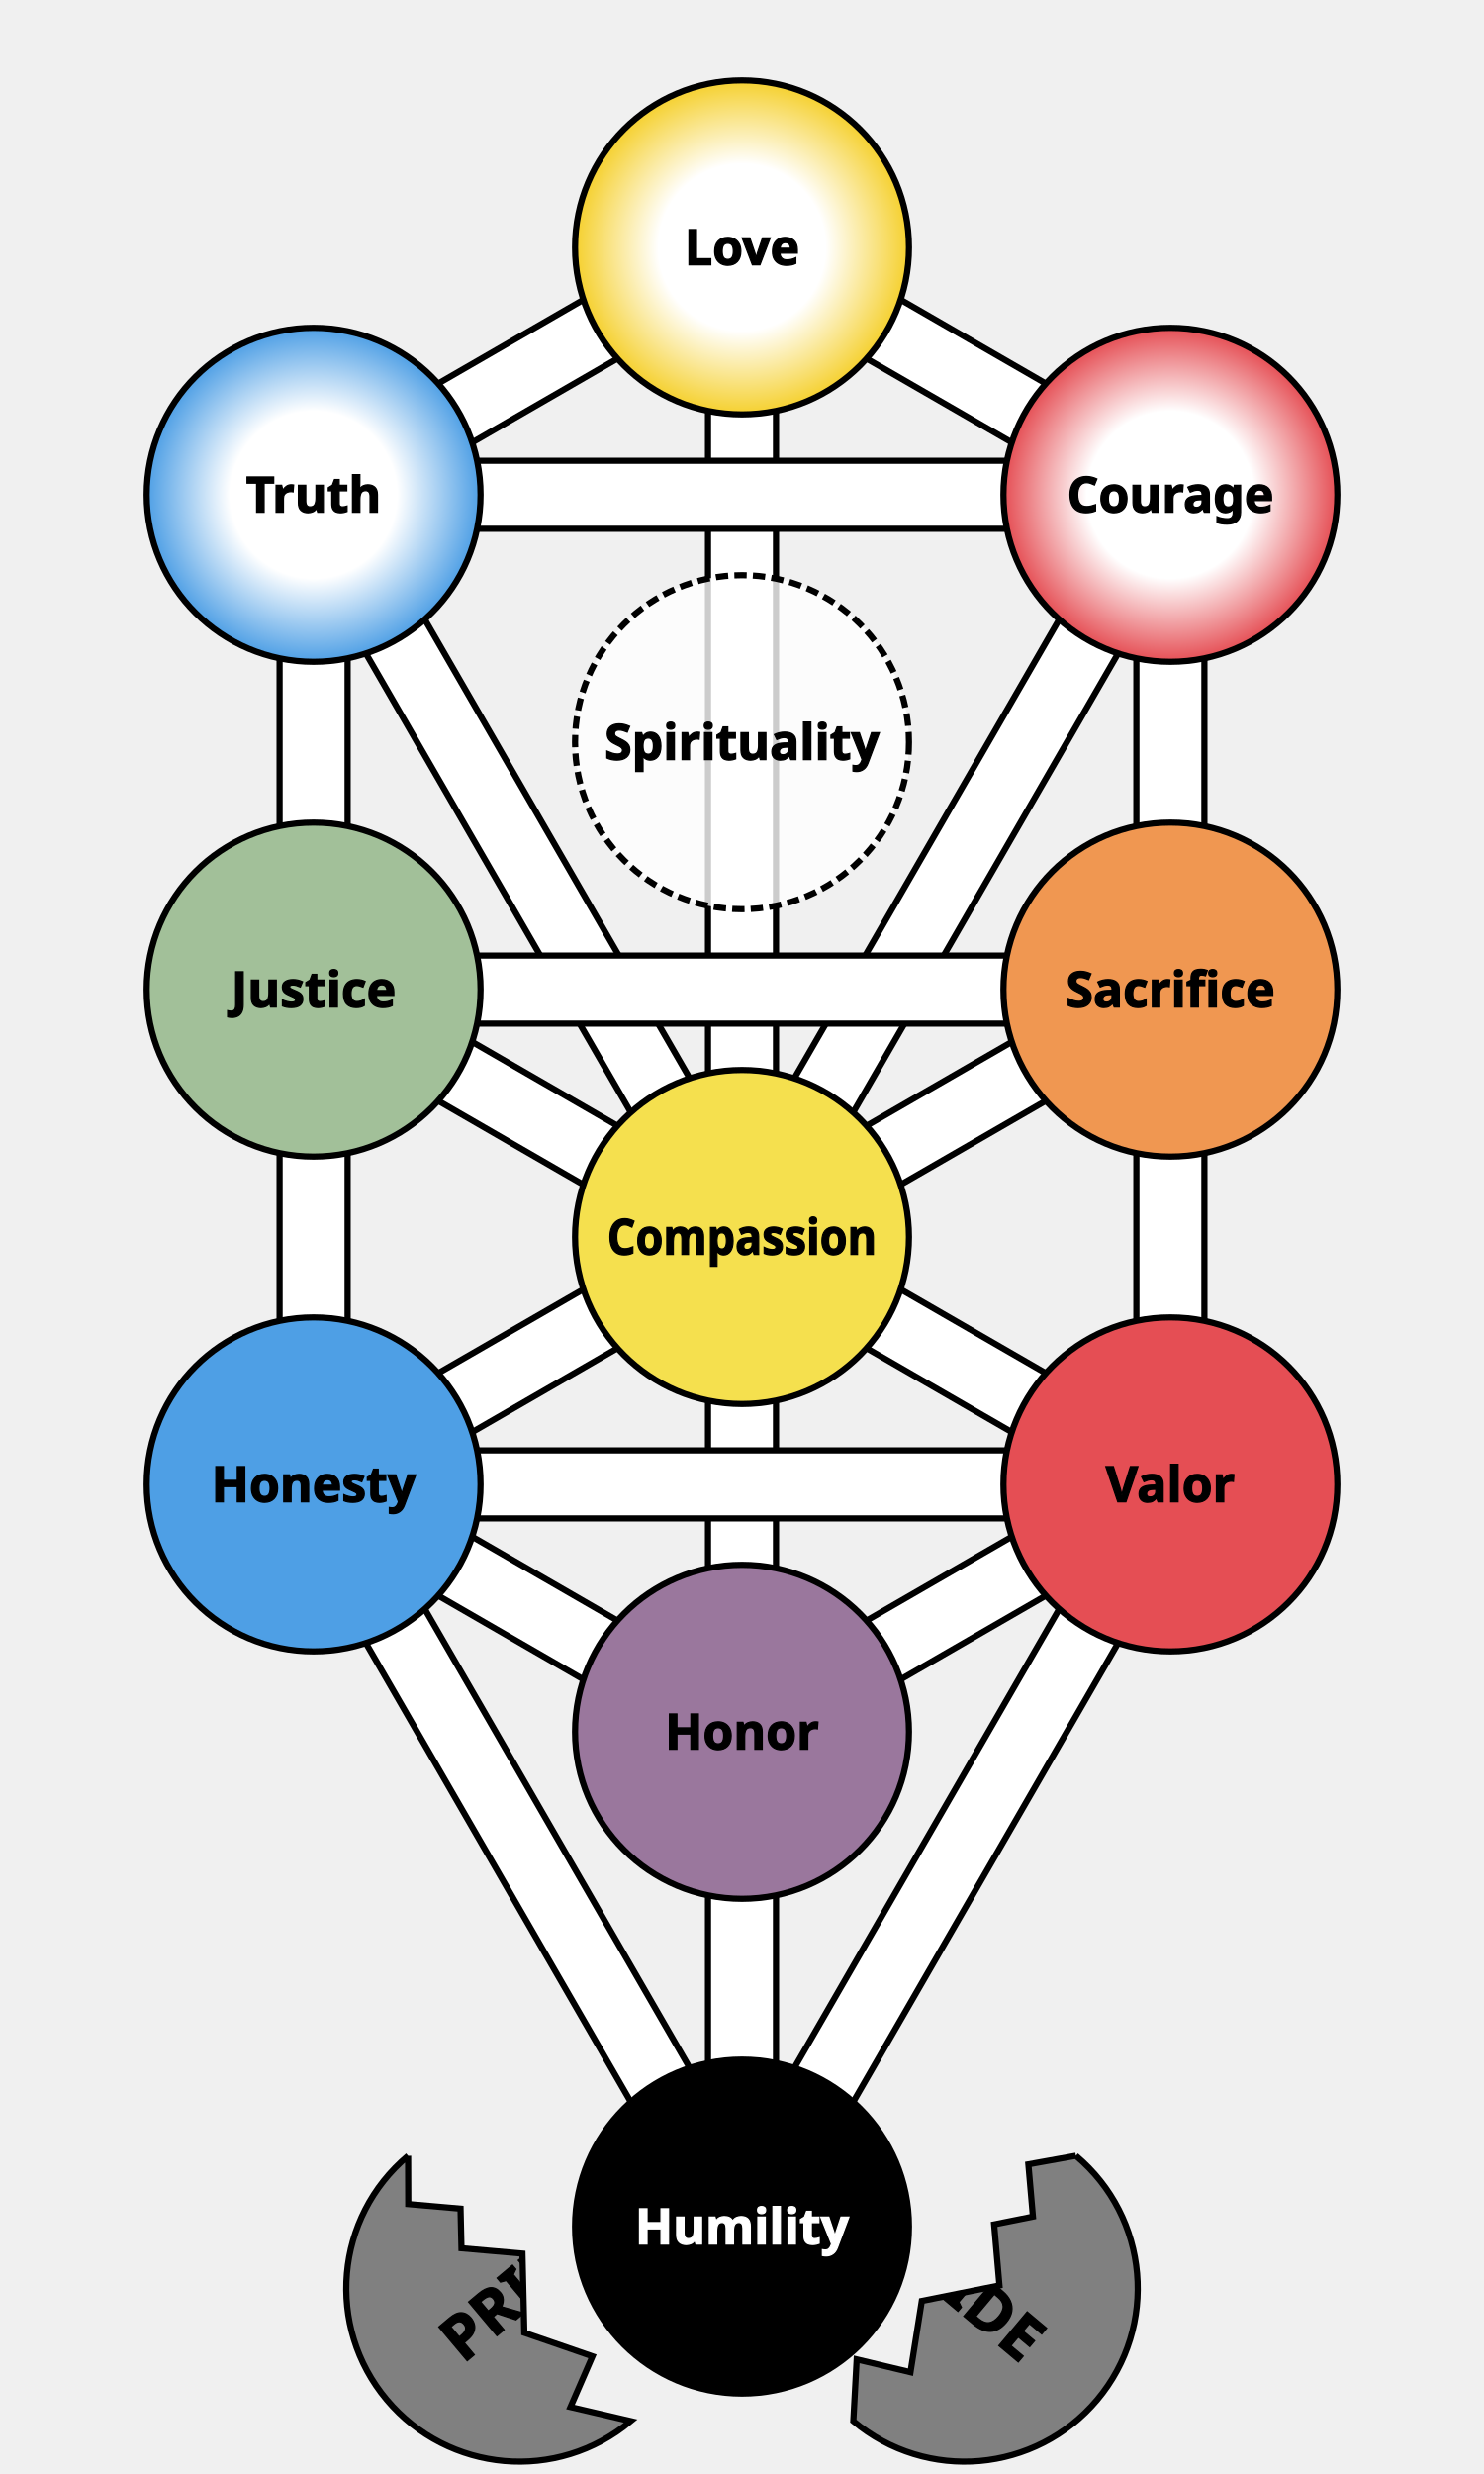
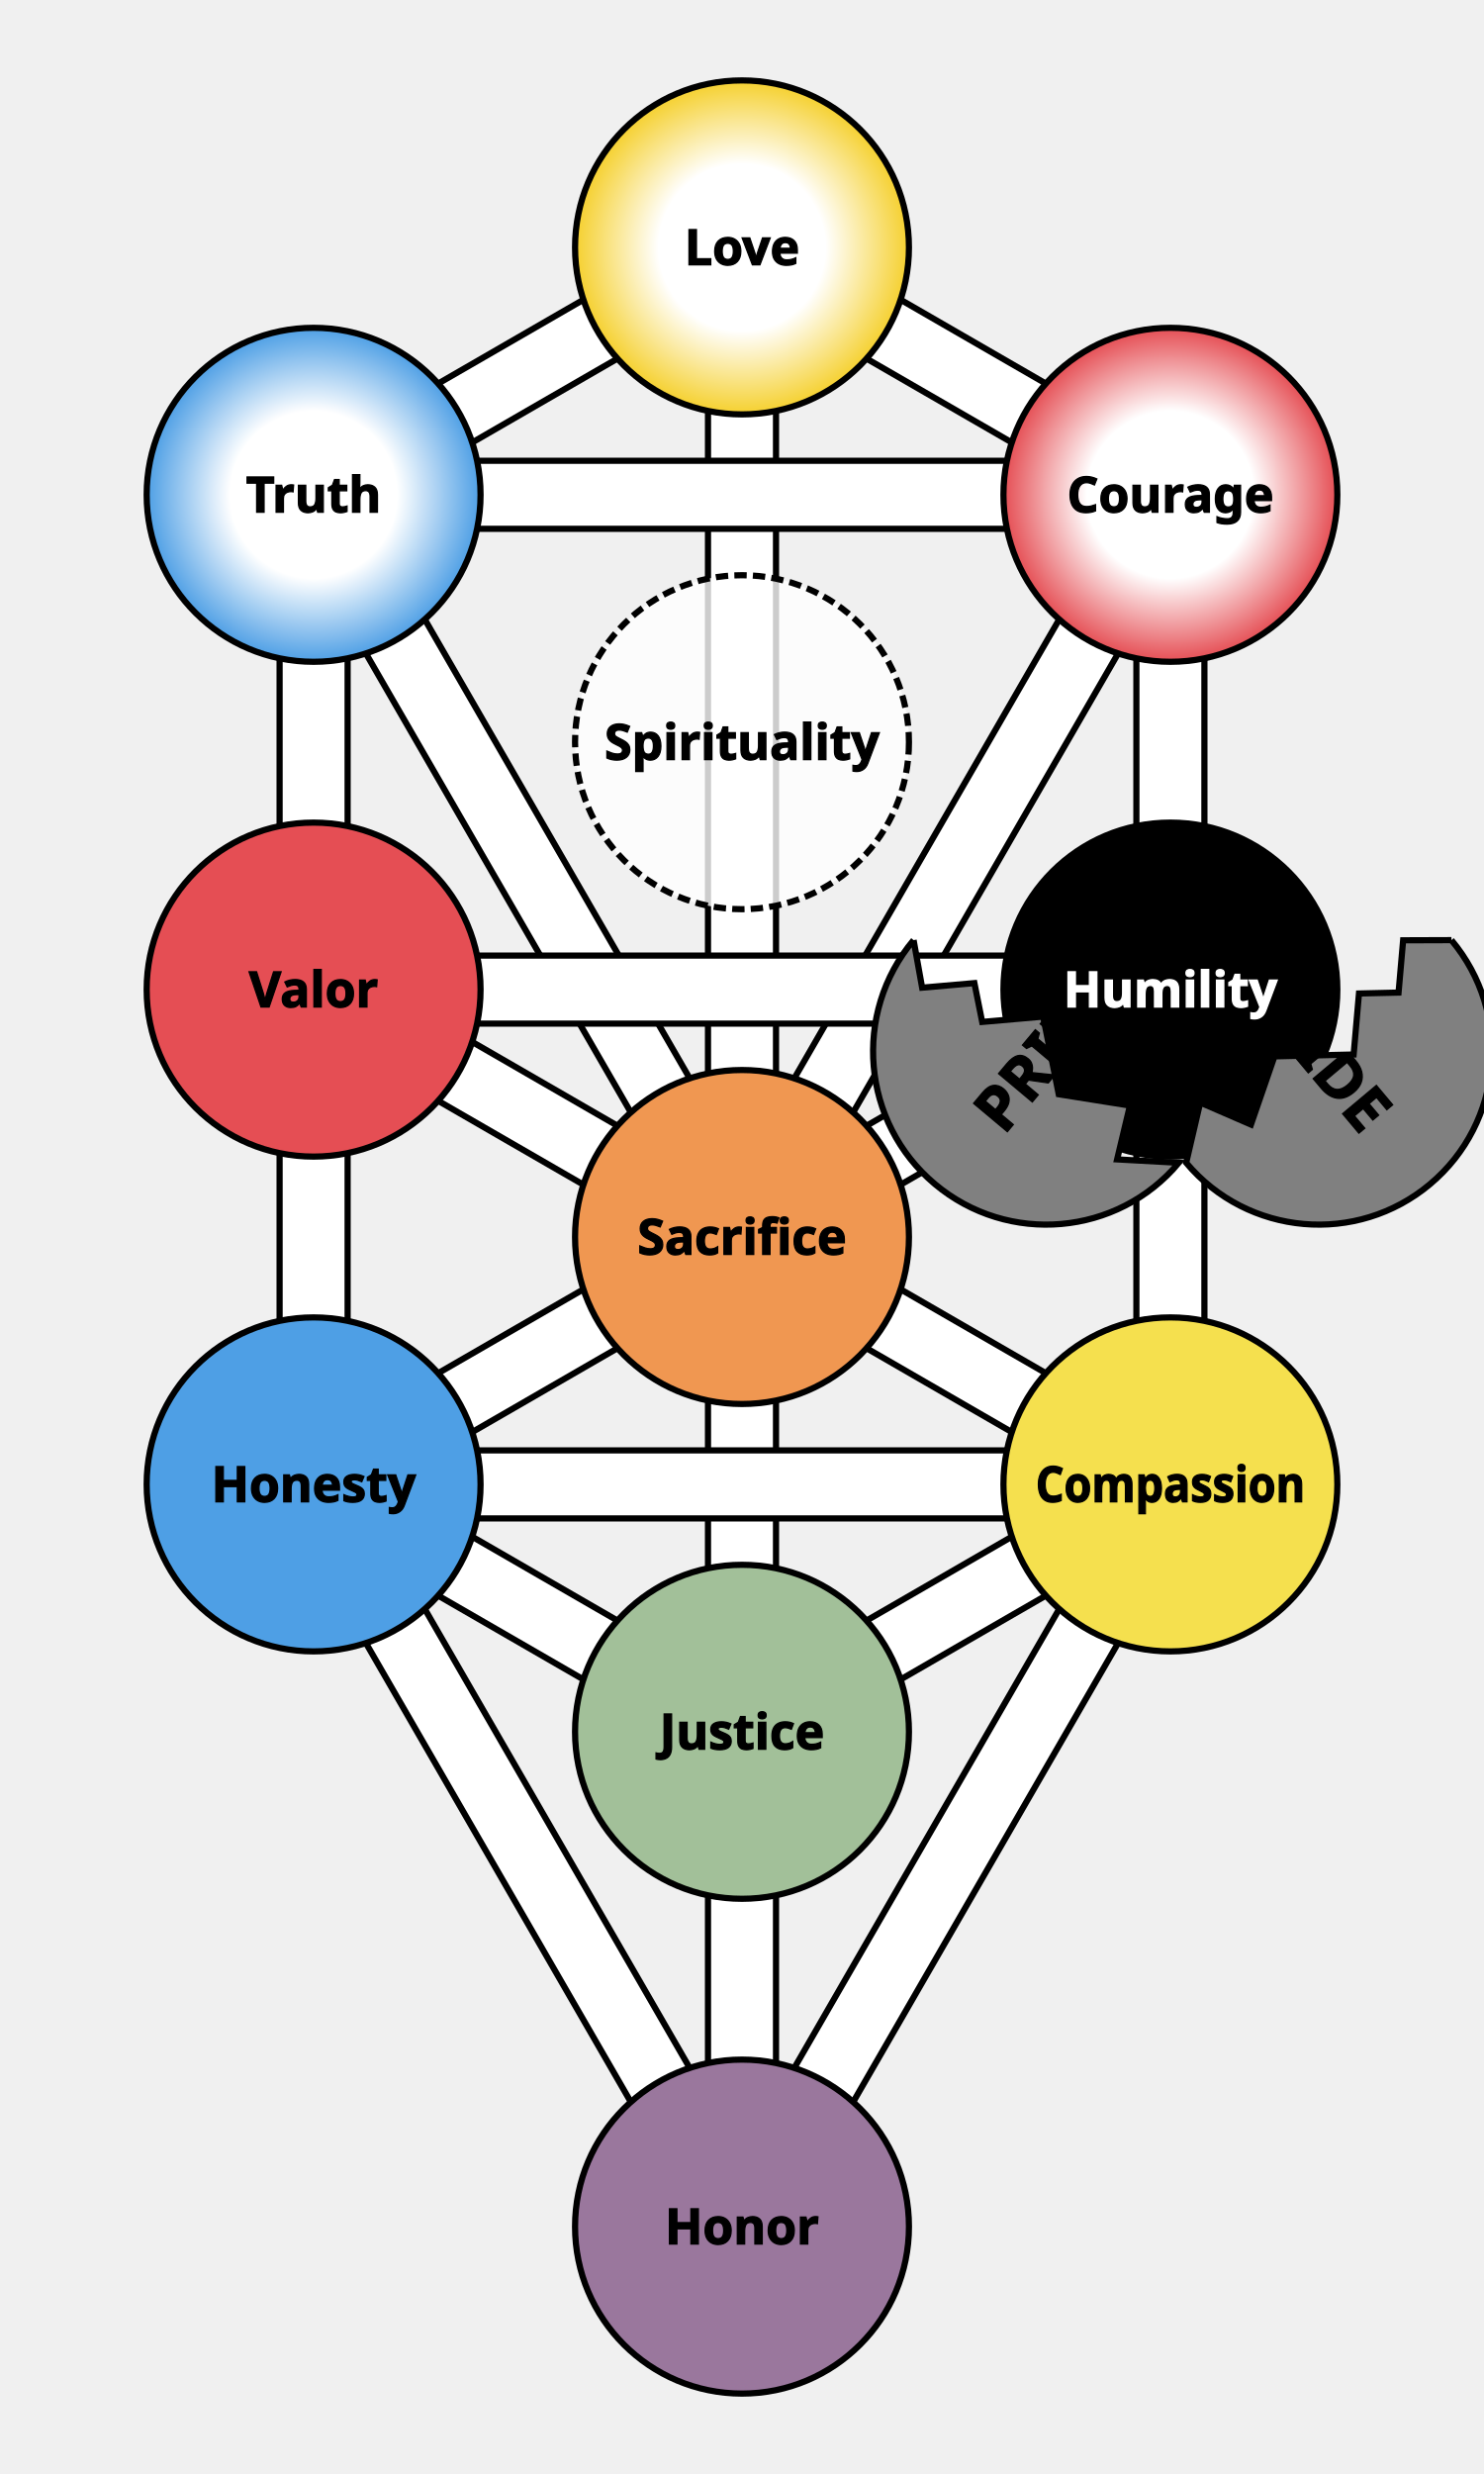
- <svg xmlns="http://www.w3.org/2000/svg" xmlns:xlink="http://www.w3.org/1999/xlink" version="1.2" width="360" height="600" viewBox="-600 -1000 1200 2000" preserveAspectRatio="xMinYMin meet">
+ <svg xmlns="http://www.w3.org/2000/svg" xmlns:xlink="http://www.w3.org/1999/xlink" version="1.2" width="600" height="1000" viewBox="-600 -1000 1200 2000" preserveAspectRatio="xMinYMin meet">
  <style type="text/css">

   g.midtext text {
      text-anchor: middle; 
      dominant-baseline: middle; 
   } 

</style>
  <defs>
    <circle id="sephira" r="135">
      </circle>
+     <radialGradient id="loveGrad">
+       <stop offset="0%" stop-color="white" />
+       <stop offset="50%" stop-color="white" />
+       <stop offset="100%" stop-color="#f5d02e" />
+     </radialGradient>
+     <radialGradient id="courageGrad">
+       <stop offset="0%" stop-color="white" />
+       <stop offset="50%" stop-color="white" />
+       <stop offset="100%" stop-color="#e54e54" />
+     </radialGradient>
+     <radialGradient id="truthGrad">
+       <stop offset="0%" stop-color="white" />
+       <stop offset="50%" stop-color="white" />
+       <stop offset="100%" stop-color="#4e9fe5" />
+     </radialGradient>
    <path id="path-11" fill="none" d="M0,-800 L 346.41,-600" />
    <path id="path-12" fill="none" d="M-346.41,-600 L0,-800" />
    <path id="path-13" fill="none" d="M0,-800 L 0,0" />
    <path id="path-14" fill="none" d="M-346.41,-600 L346.41,-600" />
    <path id="path-15" fill="none" d="M0,0 L346.41,-600" />
    <path id="path-16" fill="none" d="M346.41,-600 L346.41,-200" />
    <path id="path-17" fill="none" d="M-346.41,-600 L0,0" />
    <path id="path-18" fill="none" d="M-346.41,-600 L-346.41,-200" />
    <path id="path-19" fill="none" d="M-346.41,-200 L346.41,-200" />
    <path id="path-20" fill="none" d="M0,0 L346.41,-200" />
    <path id="path-21" fill="none" d="M346.41,-200 L346.41,200" />
    <path id="path-22" fill="none" d="M-346.41,-200 L0,0" />
    <path id="path-23" fill="none" d="M-346.41,-200 L-346.41,200" />
    <path id="path-24" fill="none" d="M0,0 L346.41,200" />
    <path id="path-25" fill="none" d="M0,0 L0,400" />
    <path id="path-26" fill="none" d="M-346.41,200 L0,0" />
    <path id="path-27" fill="none" d="M-346.41,200 L346.41,200" />
    <path id="path-28" fill="none" d="M0,400 L346.41,200" />
    <path id="path-29" fill="none" d="M0,800 L346.41,200" />
    <path id="path-30" fill="none" d="M-346.41,200 L0,400" />
    <path id="path-31" fill="none" d="M-346.41,200 L0,800" />
    <path id="path-32" fill="none" d="M0,400 L0,800" />
  </defs>
  <g>
    <use xlink:href="#path-11" stroke="black" stroke-width="60" />
    <use xlink:href="#path-11" stroke="white" stroke-width="50" />
    <use xlink:href="#path-12" stroke="black" stroke-width="60" />
    <use xlink:href="#path-12" stroke="white" stroke-width="50" />
    <use xlink:href="#path-13" stroke="black" stroke-width="60" />
    <use xlink:href="#path-13" stroke="white" stroke-width="50" />
    <use xlink:href="#path-14" stroke="black" stroke-width="60" />
    <use xlink:href="#path-14" stroke="white" stroke-width="50" />
    <use xlink:href="#path-15" stroke="black" stroke-width="60" />
    <use xlink:href="#path-15" stroke="white" stroke-width="50" />
    <use xlink:href="#path-16" stroke="black" stroke-width="60" />
    <use xlink:href="#path-16" stroke="white" stroke-width="50" />
    <use xlink:href="#path-17" stroke="black" stroke-width="60" />
    <use xlink:href="#path-17" stroke="white" stroke-width="50" />
    <use xlink:href="#path-18" stroke="black" stroke-width="60" />
    <use xlink:href="#path-18" stroke="white" stroke-width="50" />
    <use xlink:href="#path-19" stroke="black" stroke-width="60" />
    <use xlink:href="#path-19" stroke="white" stroke-width="50" />
    <use xlink:href="#path-20" stroke="black" stroke-width="60" />
    <use xlink:href="#path-20" stroke="white" stroke-width="50" />
    <use xlink:href="#path-21" stroke="black" stroke-width="60" />
    <use xlink:href="#path-21" stroke="white" stroke-width="50" />
    <use xlink:href="#path-22" stroke="black" stroke-width="60" />
    <use xlink:href="#path-22" stroke="white" stroke-width="50" />
    <use xlink:href="#path-23" stroke="black" stroke-width="60" />
    <use xlink:href="#path-23" stroke="white" stroke-width="50" />
    <use xlink:href="#path-24" stroke="black" stroke-width="60" />
    <use xlink:href="#path-24" stroke="white" stroke-width="50" />
    <use xlink:href="#path-25" stroke="black" stroke-width="60" />
    <use xlink:href="#path-25" stroke="white" stroke-width="50" />
    <use xlink:href="#path-26" stroke="black" stroke-width="60" />
    <use xlink:href="#path-26" stroke="white" stroke-width="50" />
    <use xlink:href="#path-27" stroke="black" stroke-width="60" />
    <use xlink:href="#path-27" stroke="white" stroke-width="50" />
    <use xlink:href="#path-28" stroke="black" stroke-width="60" />
    <use xlink:href="#path-28" stroke="white" stroke-width="50" />
    <use xlink:href="#path-29" stroke="black" stroke-width="60" />
    <use xlink:href="#path-29" stroke="white" stroke-width="50" />
    <use xlink:href="#path-30" stroke="black" stroke-width="60" />
    <use xlink:href="#path-30" stroke="white" stroke-width="50" />
    <use xlink:href="#path-31" stroke="black" stroke-width="60" />
    <use xlink:href="#path-31" stroke="white" stroke-width="50" />
    <use xlink:href="#path-32" stroke="black" stroke-width="60" />
    <use xlink:href="#path-32" stroke="white" stroke-width="50" />
  </g>
  <g stroke="black" stroke-width="5">
-     <radialGradient id="loveGrad">
-       <stop offset="0%" stop-color="white" />
-       <stop offset="50%" stop-color="white" />
-       <stop offset="100%" stop-color="#f5d02e" />
-     </radialGradient>
-     <radialGradient id="courageGrad">
-       <stop offset="0%" stop-color="white" />
-       <stop offset="50%" stop-color="white" />
-       <stop offset="100%" stop-color="#e54e54" />
-     </radialGradient>
-     <radialGradient id="truthGrad">
-       <stop offset="0%" stop-color="white" />
-       <stop offset="50%" stop-color="white" />
-       <stop offset="100%" stop-color="#4e9fe5" />
-     </radialGradient>
    <use xlink:href="#sephira" fill="url(#loveGrad)" x="0" y="-800" />
    <use xlink:href="#sephira" fill="url(#courageGrad)" x="346.41" y="-600" />
    <use xlink:href="#sephira" fill="url(#truthGrad)" x="-346.41" y="-600" />
    <use xlink:href="#sephira" x="0" y="-400" fill="white" fill-opacity="0.8" stroke-dasharray="10 5" />
-     <use xlink:href="#sephira" fill="#f09751" x="346.41" y="-200" />
-     <use xlink:href="#sephira" fill="#a2c099" x="-346.41" y="-200" />
-     <use xlink:href="#sephira" fill="#f5e04e" x="0" y="0" />
-     <use xlink:href="#sephira" fill="#e54e54" x="346.41" y="200" />
+     <use xlink:href="#sephira" fill="#000000" x="346.41" y="-200" />
+     <use xlink:href="#sephira" fill="#e54e54" x="-346.41" y="-200" />
+     <use xlink:href="#sephira" fill="#f09751" x="0" y="0" />
+     <use xlink:href="#sephira" fill="#f5e04e" x="346.41" y="200" />
    <use xlink:href="#sephira" fill="#4e9fe5" x="-346.41" y="200" />
-     <use xlink:href="#sephira" fill="#9a779d" x="0" y="400" />
-     <use xlink:href="#sephira" fill="black" x="0" y="800" />
+     <use xlink:href="#sephira" fill="#a2c099" x="0" y="400" />
+     <use xlink:href="#sephira" fill="#9a779d" x="0" y="800" />
  </g>
  <g class="midtext" fill="black" stroke="black" stroke-width="1" font-size="40" font-family="verdana, sans-serif" font-weight="bold">
    <text x="0" y="-800">Love</text>
    <text x="346.41" y="-600">Courage</text>
    <text x="-346.41" y="-600">Truth</text>
-     <text x="346.41" y="-200">Sacrifice</text>
-     <text x="-346.41" y="-200">Justice</text>
-     <text transform=" scale(0.9,1)">Compassion</text>
-     <text x="346.41" y="200">Valor</text>
+     <text x="346.41" y="-200" stroke="white" fill="white">Humility</text>
+     <text x="-346.41" y="-200">Valor</text>
+     <text>Sacrifice</text>
+     <text transform="translate(346.41,200)scale(0.9,1)">Compassion</text>
    <text x="-346.41" y="200">Honesty</text>
-     <text x="0" y="400">Honor</text>
-     <text stroke="white" fill="white" x="0" y="800">Humility</text>
+     <text x="0" y="400">Justice</text>
+     <text x="0" y="800">Honor</text>
    <text x="0" y="-400">Spirituality</text>
  </g>
  <defs>
    <text id="prideText" fill="black" stroke="black" stroke-width="1" font-size="50" dominant-baseline="middle" text-anchor="middle" font-weight="bold" font-family="verdana, sans-serif">PRIDE</text>
    <path id="leftEggShape" d="M0 -140 A122 122, 0 0 0, 0 140        L -30 100, 10 80, -20 30, 20 -20,           -15 -55, 5 -80, -25 -110,          0 -140">
      </path>
    <clipPath id="leftEggClip">
      <use xlink:href="#leftEggShape" />
    </clipPath>
    <g id="leftEgg">
      <use xlink:href="#leftEggShape" fill="gray" stroke="black" stroke-width="5" />
      <use xlink:href="#prideText" clip-path="url(#leftEggClip)" />
    </g>
    <path id="rightEggShape" d="M0 -140 A122 122, 0 0 1, 0 140        L -30 100, 10 80, -20 30, 20 -20,           -15 -55, 5 -80, -25 -110,          0 -140">
      </path>
    <clipPath id="rightEggClip">
      <use xlink:href="#rightEggShape" />
    </clipPath>
    <g id="rightEgg">
      <use xlink:href="#rightEggShape" fill="gray" stroke="black" stroke-width="5" />
      <use xlink:href="#prideText" clip-path="url(#rightEggClip)" />
    </g>
  </defs>
  <g>
-     <use xlink:href="#leftEgg" transform="translate(-180,850) rotate(-40)" />
-     <use xlink:href="#rightEgg" transform="translate(180,850) rotate(40)" />
+     <use xlink:href="#leftEgg" transform="translate(246,-150) rotate(-50)" />
+     <use xlink:href="#rightEgg" transform="translate(466.41,-150) rotate(50)" />
  </g>
</svg>
